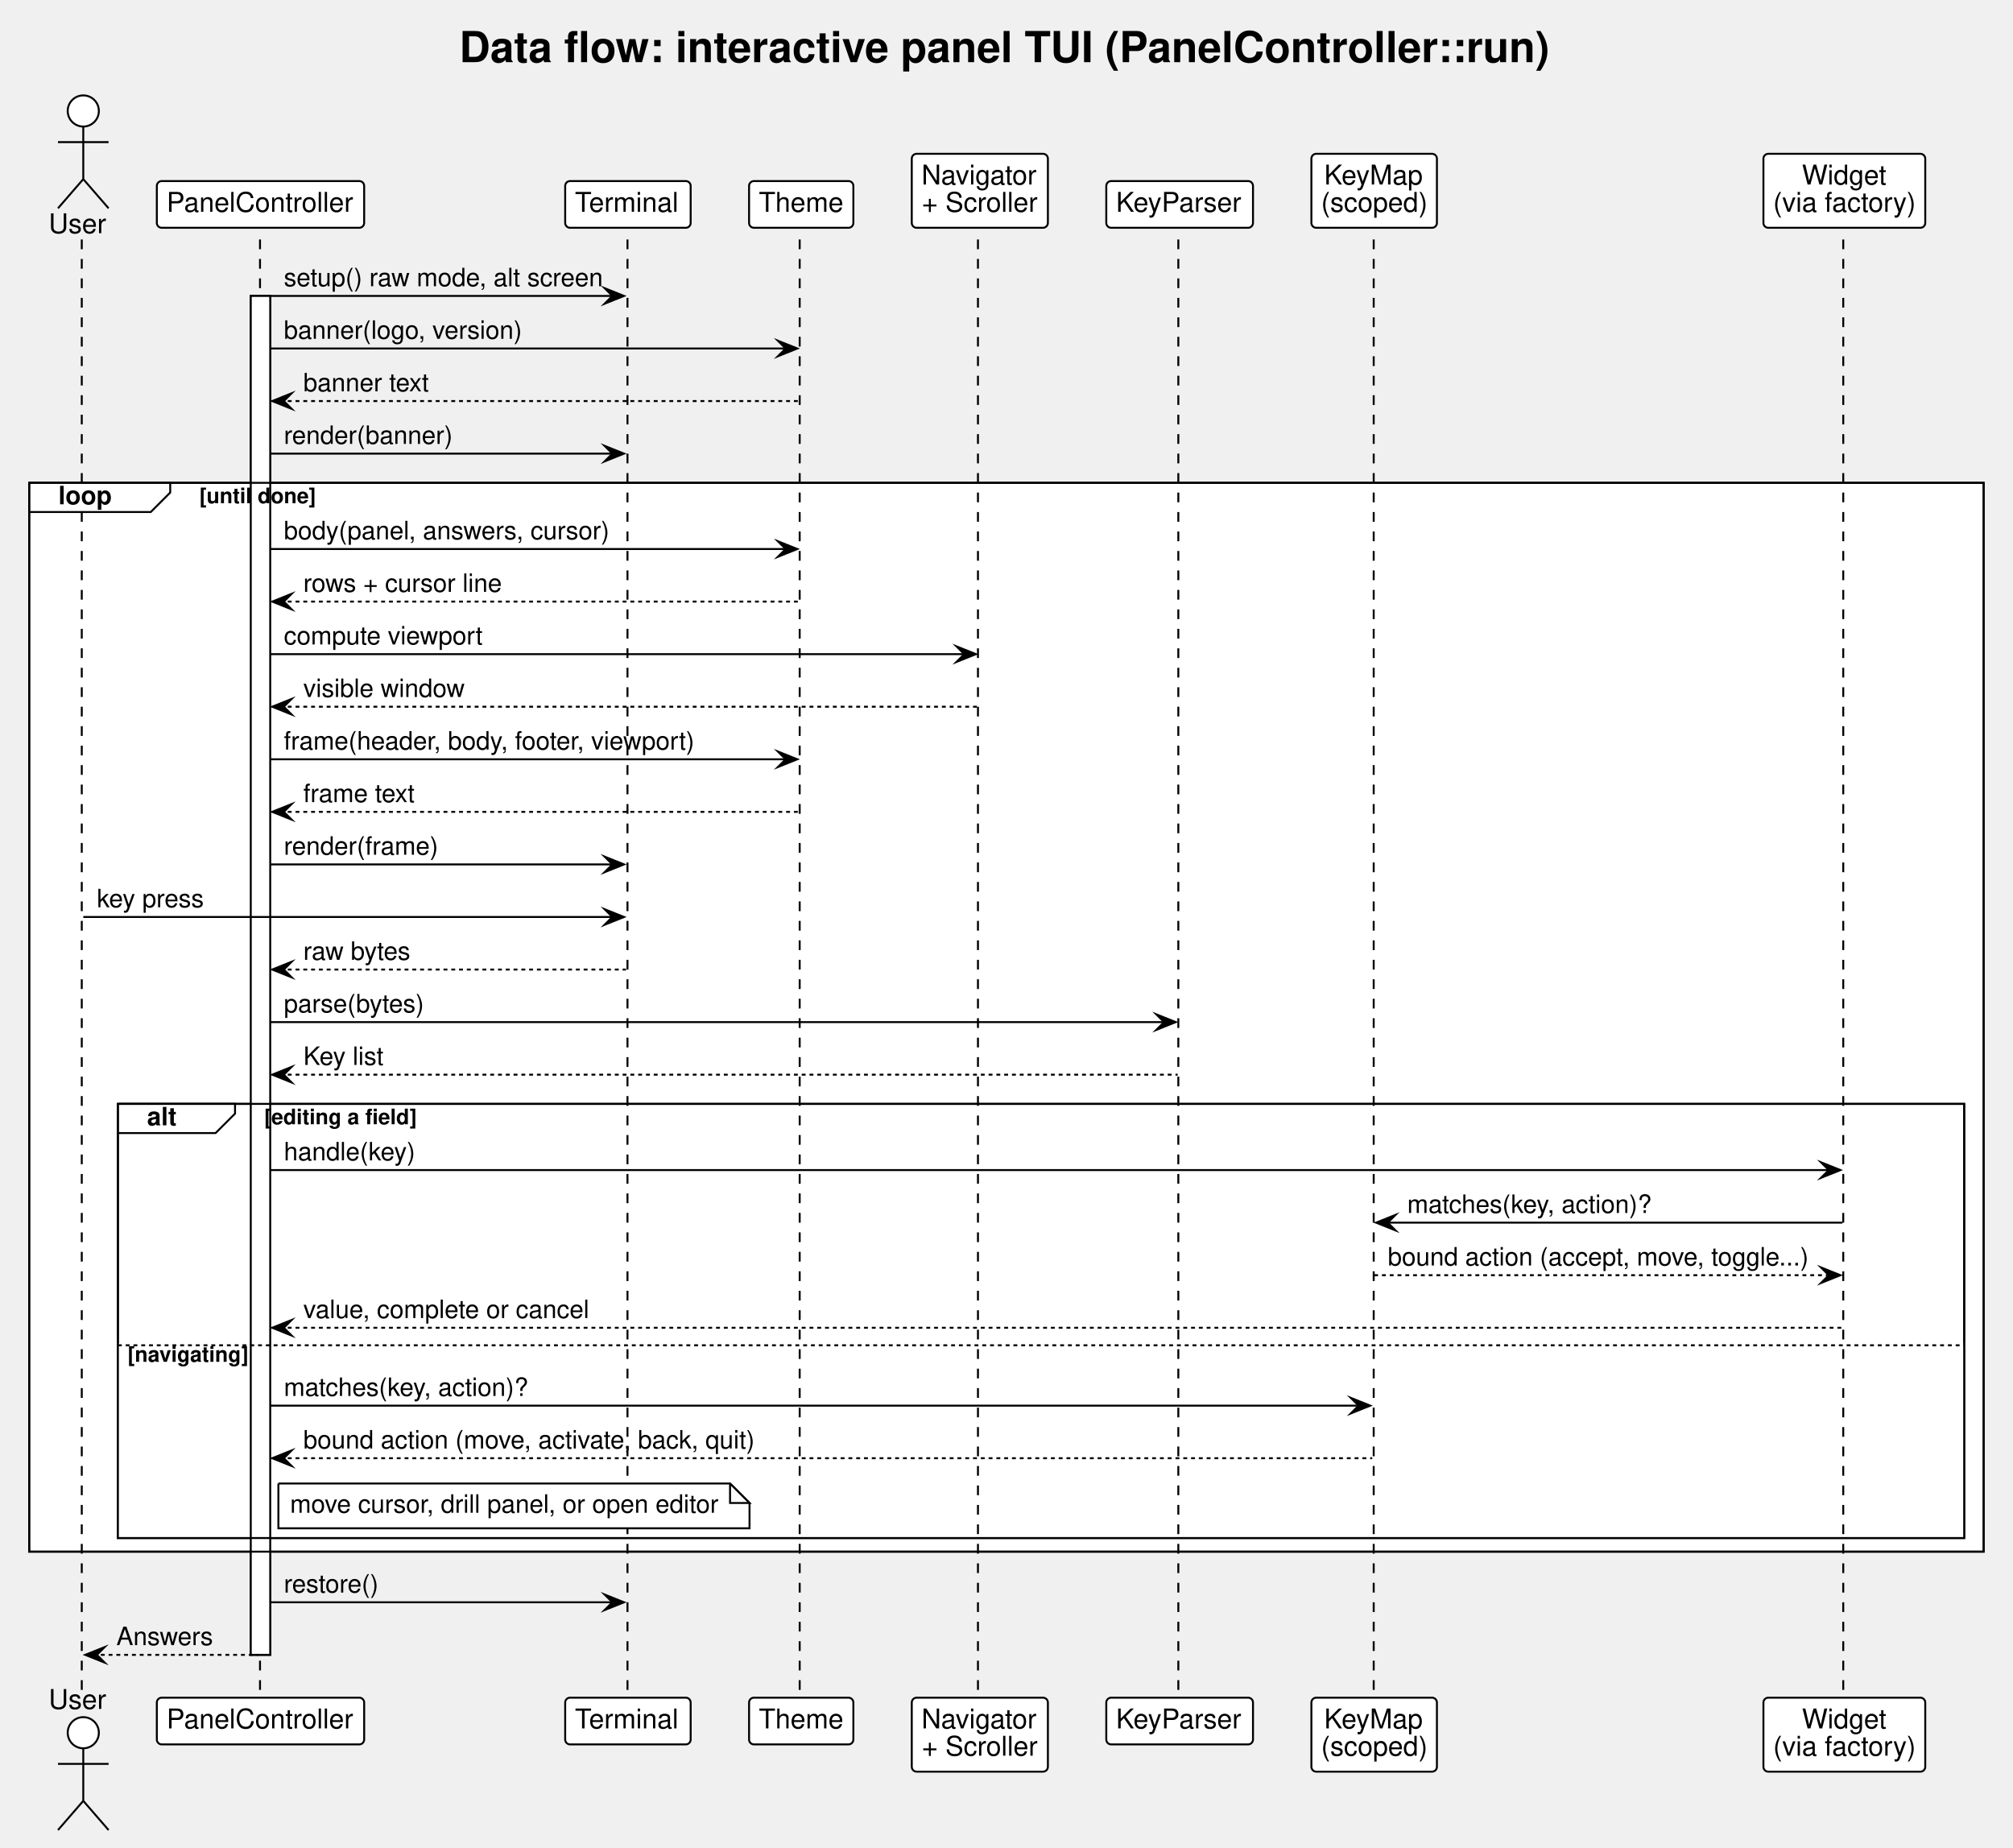
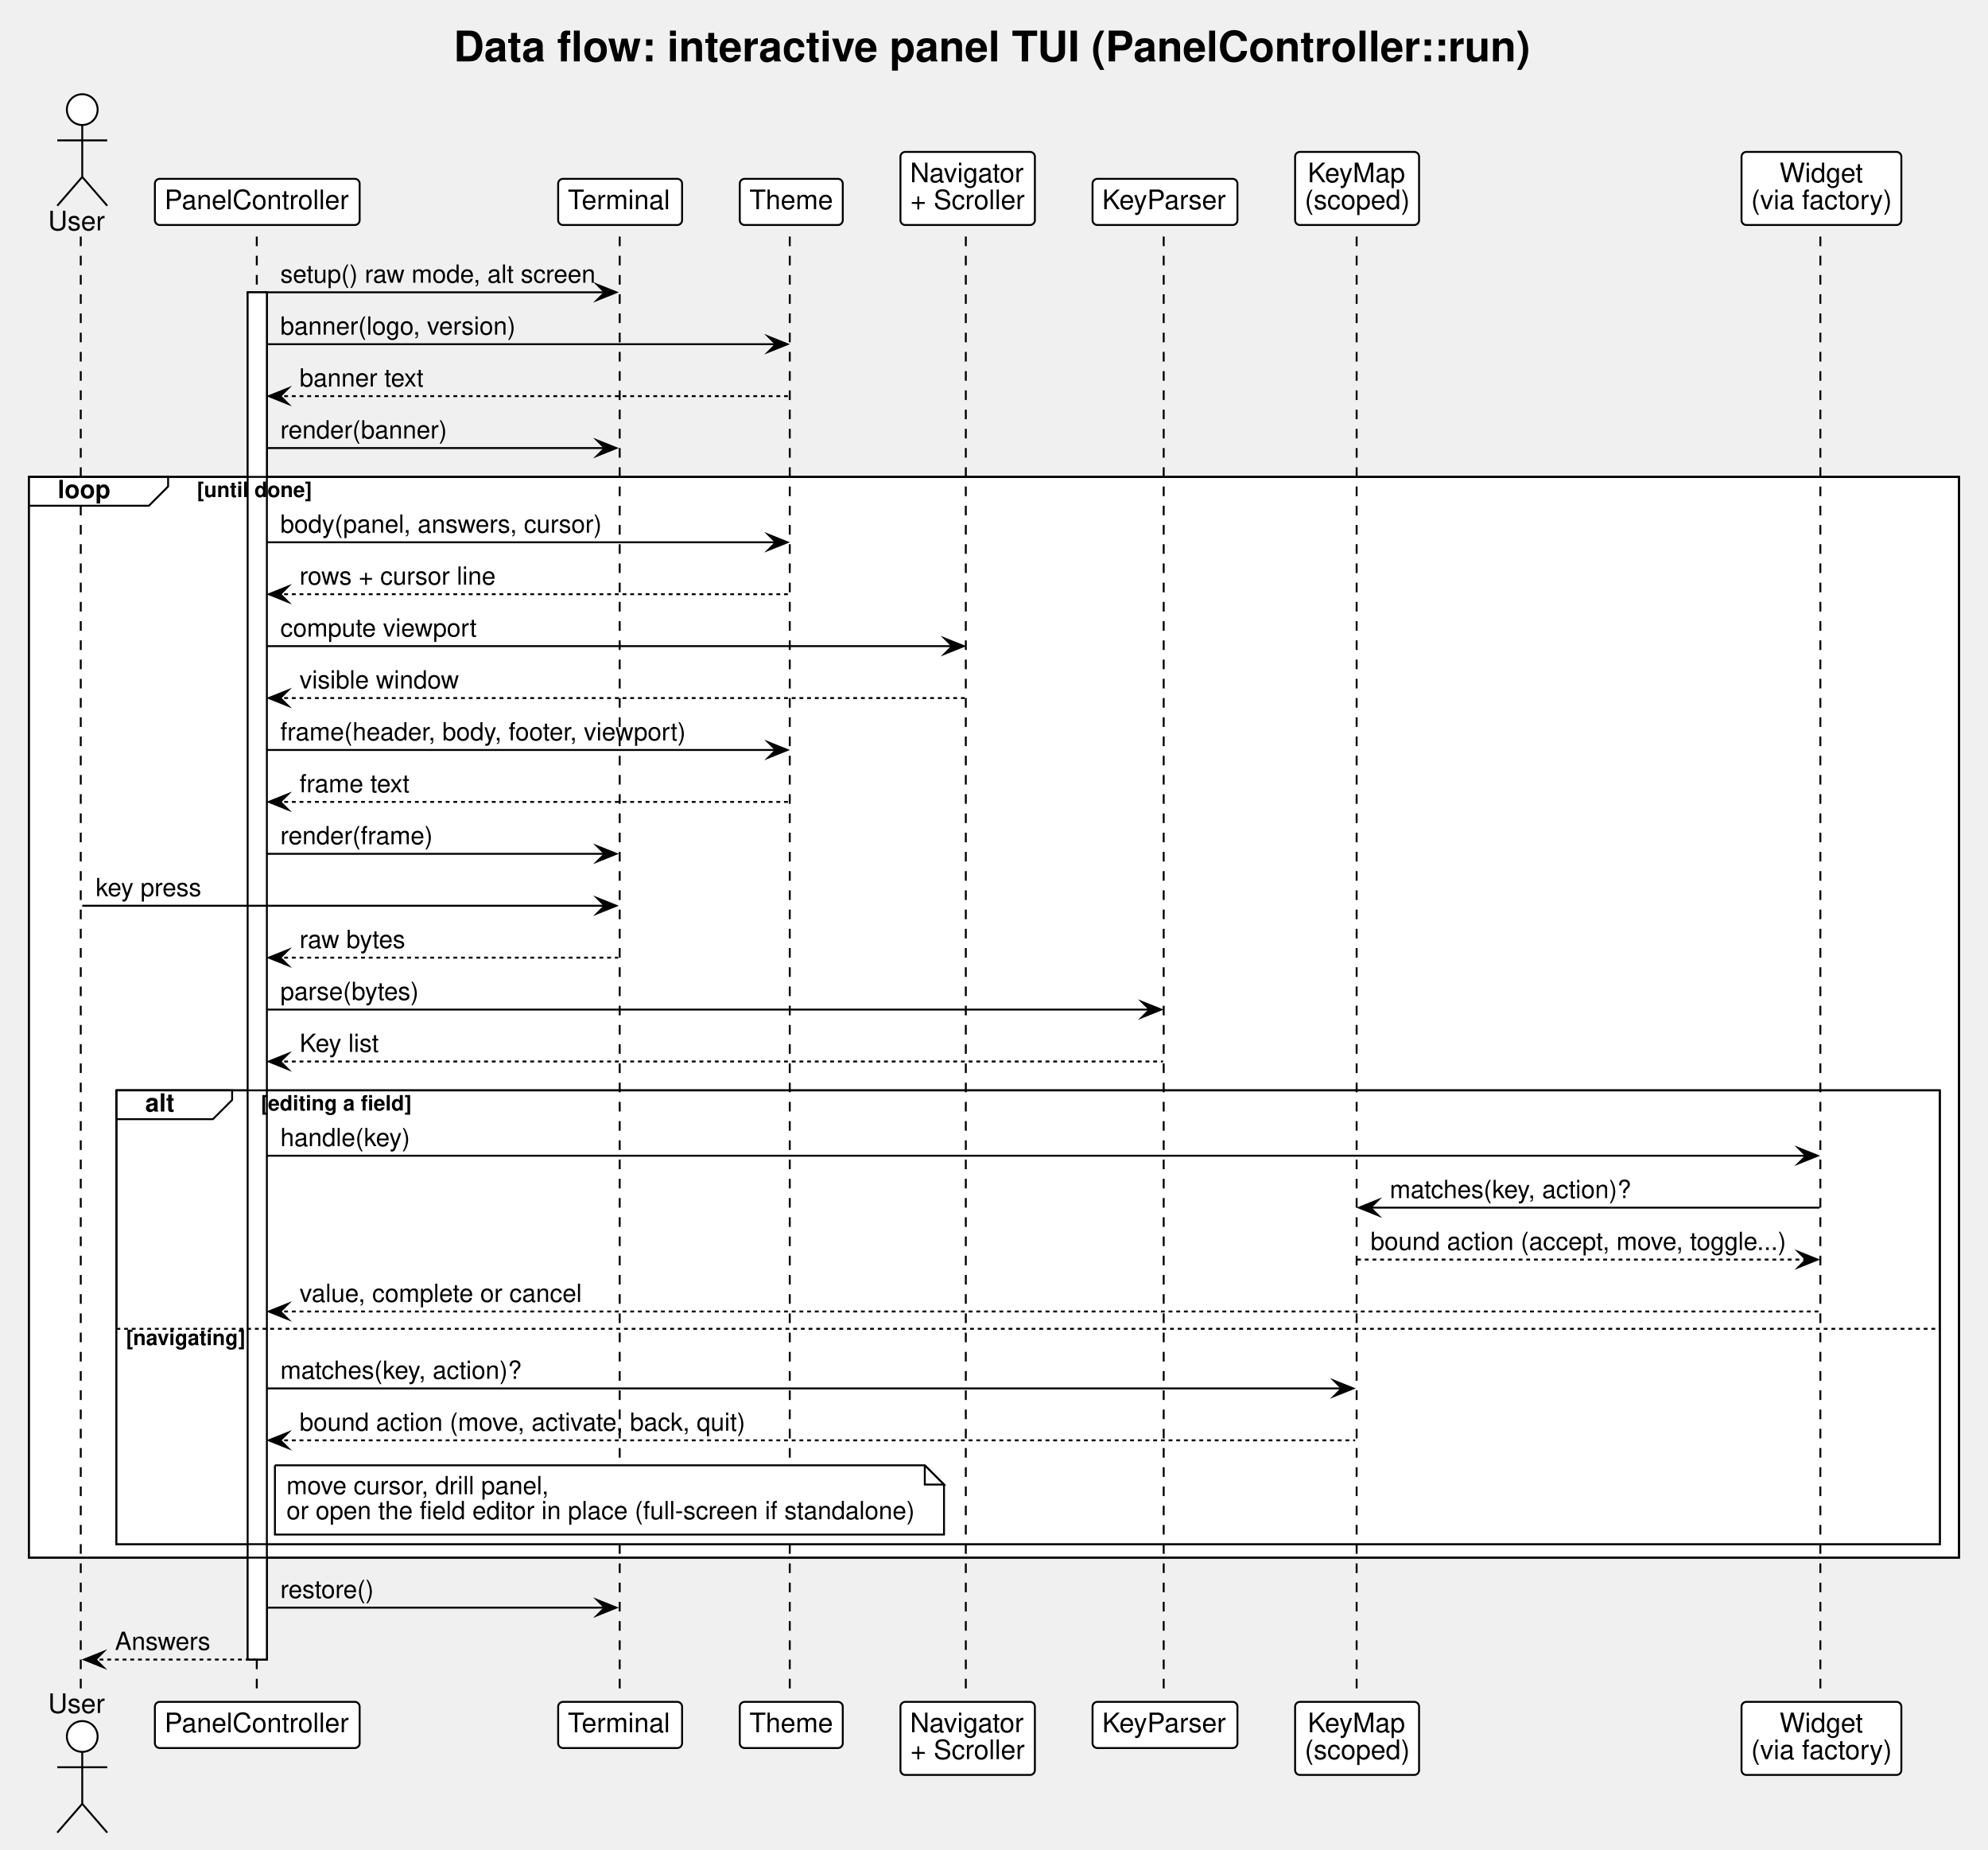
- <svg xmlns="http://www.w3.org/2000/svg" contentStyleType="text/css" data-diagram-type="SEQUENCE" height="949px" preserveAspectRatio="none" style="width:1034px;height:949px;background:#FFFFFF;" version="1.1" viewBox="0 0 1034 949" width="1034px" zoomAndPan="magnify">
+ <svg xmlns="http://www.w3.org/2000/svg" contentStyleType="text/css" data-diagram-type="SEQUENCE" height="962px" preserveAspectRatio="none" style="width:1034px;height:962px;background:#FFFFFF;" version="1.1" viewBox="0 0 1034 962" width="1034px" zoomAndPan="magnify">
  <defs />
  <g>
    <g class="title" data-source-line="9">
      <text fill="#000000" font-family="Helvetica" font-size="22" font-weight="700" lengthAdjust="spacing" textLength="561.064" x="235.932" y="31.94">Data flow: interactive panel TUI (PanelController::run)</text>
    </g>
    <g>
-       <rect fill="#FFFFFF" height="698" style="stroke:#000000;stroke-width:1;" width="10" x="128.807" y="152" />
-     </g>
-     <rect fill="#FFFFFF" height="549" style="stroke:#000000;stroke-width:1;" width="1003.928" x="15" y="248" />
-     <rect fill="#FFFFFF" height="223" style="stroke:#000000;stroke-width:1;" width="948.369" x="60.559" y="567" />
-     <rect fill="#FFFFFF" height="100" style="stroke:none;stroke-width:1;" width="948.369" x="60.559" y="690" />
+       <rect fill="#FFFFFF" height="711" style="stroke:#000000;stroke-width:1;" width="10" x="128.807" y="152" />
+     </g>
+     <rect fill="#FFFFFF" height="562" style="stroke:#000000;stroke-width:1;" width="1003.928" x="15" y="248" />
+     <rect fill="#FFFFFF" height="236" style="stroke:#000000;stroke-width:1;" width="948.369" x="60.559" y="567" />
+     <rect fill="#FFFFFF" height="113" style="stroke:none;stroke-width:1;" width="948.369" x="60.559" y="690" />
    <g class="participant-lifeline" data-entity-uid="part1" data-qualified-name="User" data-source-line="11" id="part1-lifeline">
      <g>
-         <rect fill="#000000" fill-opacity="0" height="745" width="8" x="38.779" y="123" />
-         <line style="stroke:#000000;stroke-width:1;stroke-dasharray:5,5;" x1="42" x2="42" y1="123" y2="868" />
+         <rect fill="#000000" fill-opacity="0" height="758" width="8" x="38.779" y="123" />
+         <line style="stroke:#000000;stroke-width:1;stroke-dasharray:5,5;" x1="42" x2="42" y1="123" y2="881" />
      </g>
    </g>
    <g class="participant-lifeline" data-entity-uid="part2" data-qualified-name="PC" data-source-line="12" id="part2-lifeline">
      <g>
-         <rect fill="#000000" fill-opacity="0" height="745" width="8" x="129.807" y="123" />
-         <line style="stroke:#000000;stroke-width:1;stroke-dasharray:5,5;" x1="133.559" x2="133.559" y1="123" y2="868" />
+         <rect fill="#000000" fill-opacity="0" height="758" width="8" x="129.807" y="123" />
+         <line style="stroke:#000000;stroke-width:1;stroke-dasharray:5,5;" x1="133.559" x2="133.559" y1="123" y2="881" />
      </g>
    </g>
    <g class="participant-lifeline" data-entity-uid="part3" data-qualified-name="Term" data-source-line="13" id="part3-lifeline">
      <g>
-         <rect fill="#000000" fill-opacity="0" height="745" width="8" x="318.541" y="123" />
-         <line style="stroke:#000000;stroke-width:1;stroke-dasharray:5,5;" x1="322.313" x2="322.313" y1="123" y2="868" />
+         <rect fill="#000000" fill-opacity="0" height="758" width="8" x="318.541" y="123" />
+         <line style="stroke:#000000;stroke-width:1;stroke-dasharray:5,5;" x1="322.313" x2="322.313" y1="123" y2="881" />
      </g>
    </g>
    <g class="participant-lifeline" data-entity-uid="part4" data-qualified-name="Theme" data-source-line="14" id="part4-lifeline">
      <g>
-         <rect fill="#000000" fill-opacity="0" height="745" width="8" x="407.555" y="123" />
-         <line style="stroke:#000000;stroke-width:1;stroke-dasharray:5,5;" x1="410.769" x2="410.769" y1="123" y2="868" />
+         <rect fill="#000000" fill-opacity="0" height="758" width="8" x="407.555" y="123" />
+         <line style="stroke:#000000;stroke-width:1;stroke-dasharray:5,5;" x1="410.769" x2="410.769" y1="123" y2="881" />
      </g>
    </g>
    <g class="participant-lifeline" data-entity-uid="part5" data-qualified-name="Nav" data-source-line="15" id="part5-lifeline">
      <g>
-         <rect fill="#000000" fill-opacity="0" height="745" width="8" x="499.299" y="123" />
-         <line style="stroke:#000000;stroke-width:1;stroke-dasharray:5,5;" x1="502.341" x2="502.341" y1="123" y2="868" />
+         <rect fill="#000000" fill-opacity="0" height="758" width="8" x="499.299" y="123" />
+         <line style="stroke:#000000;stroke-width:1;stroke-dasharray:5,5;" x1="502.341" x2="502.341" y1="123" y2="881" />
      </g>
    </g>
    <g class="participant-lifeline" data-entity-uid="part6" data-qualified-name="KP" data-source-line="16" id="part6-lifeline">
      <g>
-         <rect fill="#000000" fill-opacity="0" height="745" width="8" x="601.937" y="123" />
-         <line style="stroke:#000000;stroke-width:1;stroke-dasharray:5,5;" x1="605.258" x2="605.258" y1="123" y2="868" />
+         <rect fill="#000000" fill-opacity="0" height="758" width="8" x="601.937" y="123" />
+         <line style="stroke:#000000;stroke-width:1;stroke-dasharray:5,5;" x1="605.258" x2="605.258" y1="123" y2="881" />
      </g>
    </g>
    <g class="participant-lifeline" data-entity-uid="part7" data-qualified-name="KM" data-source-line="17" id="part7-lifeline">
      <g>
-         <rect fill="#000000" fill-opacity="0" height="745" width="8" x="701.851" y="123" />
-         <line style="stroke:#000000;stroke-width:1;stroke-dasharray:5,5;" x1="705.616" x2="705.616" y1="123" y2="868" />
+         <rect fill="#000000" fill-opacity="0" height="758" width="8" x="701.851" y="123" />
+         <line style="stroke:#000000;stroke-width:1;stroke-dasharray:5,5;" x1="705.616" x2="705.616" y1="123" y2="881" />
      </g>
    </g>
    <g class="participant-lifeline" data-entity-uid="part8" data-qualified-name="W" data-source-line="18" id="part8-lifeline">
      <g>
-         <rect fill="#000000" fill-opacity="0" height="745" width="8" x="943.366" y="123" />
-         <line style="stroke:#000000;stroke-width:1;stroke-dasharray:5,5;" x1="946.804" x2="946.804" y1="123" y2="868" />
+         <rect fill="#000000" fill-opacity="0" height="758" width="8" x="943.366" y="123" />
+         <line style="stroke:#000000;stroke-width:1;stroke-dasharray:5,5;" x1="946.804" x2="946.804" y1="123" y2="881" />
      </g>
    </g>
    <g class="participant participant-head" data-entity-uid="part1" data-qualified-name="User" data-source-line="11" id="part1-head">
      <text fill="#000000" font-family="Helvetica" font-size="14" lengthAdjust="spacing" textLength="29.559" x="25" y="119.78">User</text>
      <ellipse cx="42.779" cy="57" fill="#FFFFFF" rx="8" ry="8" style="stroke:#000000;stroke-width:1;" />
      <path d="M42.779,65 L42.779,92 M29.779,73 L55.779,73 M42.779,92 L29.779,107 M42.779,92 L55.779,107" fill="none" style="stroke:#000000;stroke-width:1;" />
    </g>
    <g class="participant participant-tail" data-entity-uid="part1" data-qualified-name="User" data-source-line="11" id="part1-tail">
-       <text fill="#000000" font-family="Helvetica" font-size="14" lengthAdjust="spacing" textLength="29.559" x="25" y="877.78">User</text>
-       <ellipse cx="42.779" cy="890" fill="#FFFFFF" rx="8" ry="8" style="stroke:#000000;stroke-width:1;" />
-       <path d="M42.779,898 L42.779,925 M29.779,906 L55.779,906 M42.779,925 L29.779,940 M42.779,925 L55.779,940" fill="none" style="stroke:#000000;stroke-width:1;" />
+       <text fill="#000000" font-family="Helvetica" font-size="14" lengthAdjust="spacing" textLength="29.559" x="25" y="890.78">User</text>
+       <ellipse cx="42.779" cy="903" fill="#FFFFFF" rx="8" ry="8" style="stroke:#000000;stroke-width:1;" />
+       <path d="M42.779,911 L42.779,938 M29.779,919 L55.779,919 M42.779,938 L29.779,953 M42.779,938 L55.779,953" fill="none" style="stroke:#000000;stroke-width:1;" />
    </g>
    <g class="participant participant-head" data-entity-uid="part2" data-qualified-name="PC" data-source-line="12" id="part2-head">
      <rect fill="#FFFFFF" height="24" rx="2.5" ry="2.5" style="stroke:#000000;stroke-width:1;" width="106.496" x="80.559" y="93" />
      <text fill="#000000" font-family="Helvetica" font-size="14" lengthAdjust="spacing" textLength="96.496" x="85.559" y="108.78">PanelController</text>
    </g>
    <g class="participant participant-tail" data-entity-uid="part2" data-qualified-name="PC" data-source-line="12" id="part2-tail">
-       <rect fill="#FFFFFF" height="24" rx="2.5" ry="2.5" style="stroke:#000000;stroke-width:1;" width="106.496" x="80.559" y="872" />
-       <text fill="#000000" font-family="Helvetica" font-size="14" lengthAdjust="spacing" textLength="96.496" x="85.559" y="887.78">PanelController</text>
+       <rect fill="#FFFFFF" height="24" rx="2.5" ry="2.5" style="stroke:#000000;stroke-width:1;" width="106.496" x="80.559" y="885" />
+       <text fill="#000000" font-family="Helvetica" font-size="14" lengthAdjust="spacing" textLength="96.496" x="85.559" y="900.78">PanelController</text>
    </g>
    <g class="participant participant-head" data-entity-uid="part3" data-qualified-name="Term" data-source-line="13" id="part3-head">
      <rect fill="#FFFFFF" height="24" rx="2.5" ry="2.5" style="stroke:#000000;stroke-width:1;" width="64.455" x="290.313" y="93" />
      <text fill="#000000" font-family="Helvetica" font-size="14" lengthAdjust="spacing" textLength="54.455" x="295.313" y="108.78">Terminal</text>
    </g>
    <g class="participant participant-tail" data-entity-uid="part3" data-qualified-name="Term" data-source-line="13" id="part3-tail">
-       <rect fill="#FFFFFF" height="24" rx="2.5" ry="2.5" style="stroke:#000000;stroke-width:1;" width="64.455" x="290.313" y="872" />
-       <text fill="#000000" font-family="Helvetica" font-size="14" lengthAdjust="spacing" textLength="54.455" x="295.313" y="887.78">Terminal</text>
+       <rect fill="#FFFFFF" height="24" rx="2.5" ry="2.5" style="stroke:#000000;stroke-width:1;" width="64.455" x="290.313" y="885" />
+       <text fill="#000000" font-family="Helvetica" font-size="14" lengthAdjust="spacing" textLength="54.455" x="295.313" y="900.78">Terminal</text>
    </g>
    <g class="participant participant-head" data-entity-uid="part4" data-qualified-name="Theme" data-source-line="14" id="part4-head">
      <rect fill="#FFFFFF" height="24" rx="2.5" ry="2.5" style="stroke:#000000;stroke-width:1;" width="53.572" x="384.769" y="93" />
      <text fill="#000000" font-family="Helvetica" font-size="14" lengthAdjust="spacing" textLength="43.572" x="389.769" y="108.78">Theme</text>
    </g>
    <g class="participant participant-tail" data-entity-uid="part4" data-qualified-name="Theme" data-source-line="14" id="part4-tail">
-       <rect fill="#FFFFFF" height="24" rx="2.5" ry="2.5" style="stroke:#000000;stroke-width:1;" width="53.572" x="384.769" y="872" />
-       <text fill="#000000" font-family="Helvetica" font-size="14" lengthAdjust="spacing" textLength="43.572" x="389.769" y="887.78">Theme</text>
+       <rect fill="#FFFFFF" height="24" rx="2.5" ry="2.5" style="stroke:#000000;stroke-width:1;" width="53.572" x="384.769" y="885" />
+       <text fill="#000000" font-family="Helvetica" font-size="14" lengthAdjust="spacing" textLength="43.572" x="389.769" y="900.78">Theme</text>
    </g>
    <g class="participant participant-head" data-entity-uid="part5" data-qualified-name="Nav" data-source-line="15" id="part5-head">
      <rect fill="#FFFFFF" height="38" rx="2.5" ry="2.5" style="stroke:#000000;stroke-width:1;" width="69.917" x="468.341" y="79" />
      <text fill="#000000" font-family="Helvetica" font-size="14" lengthAdjust="spacing" textLength="59.917" x="473.341" y="94.78">Navigator</text>
      <text fill="#000000" font-family="Helvetica" font-size="14" lengthAdjust="spacing" textLength="59.52" x="473.539" y="108.78">+ Scroller</text>
    </g>
    <g class="participant participant-tail" data-entity-uid="part5" data-qualified-name="Nav" data-source-line="15" id="part5-tail">
-       <rect fill="#FFFFFF" height="38" rx="2.5" ry="2.5" style="stroke:#000000;stroke-width:1;" width="69.917" x="468.341" y="872" />
-       <text fill="#000000" font-family="Helvetica" font-size="14" lengthAdjust="spacing" textLength="59.917" x="473.341" y="887.78">Navigator</text>
-       <text fill="#000000" font-family="Helvetica" font-size="14" lengthAdjust="spacing" textLength="59.52" x="473.539" y="901.78">+ Scroller</text>
+       <rect fill="#FFFFFF" height="38" rx="2.5" ry="2.5" style="stroke:#000000;stroke-width:1;" width="69.917" x="468.341" y="885" />
+       <text fill="#000000" font-family="Helvetica" font-size="14" lengthAdjust="spacing" textLength="59.917" x="473.341" y="900.78">Navigator</text>
+       <text fill="#000000" font-family="Helvetica" font-size="14" lengthAdjust="spacing" textLength="59.52" x="473.539" y="914.78">+ Scroller</text>
    </g>
    <g class="participant participant-head" data-entity-uid="part6" data-qualified-name="KP" data-source-line="16" id="part6-head">
      <rect fill="#FFFFFF" height="24" rx="2.5" ry="2.5" style="stroke:#000000;stroke-width:1;" width="75.358" x="568.258" y="93" />
      <text fill="#000000" font-family="Helvetica" font-size="14" lengthAdjust="spacing" textLength="65.358" x="573.258" y="108.78">KeyParser</text>
    </g>
    <g class="participant participant-tail" data-entity-uid="part6" data-qualified-name="KP" data-source-line="16" id="part6-tail">
-       <rect fill="#FFFFFF" height="24" rx="2.5" ry="2.5" style="stroke:#000000;stroke-width:1;" width="75.358" x="568.258" y="872" />
-       <text fill="#000000" font-family="Helvetica" font-size="14" lengthAdjust="spacing" textLength="65.358" x="573.258" y="887.78">KeyParser</text>
+       <rect fill="#FFFFFF" height="24" rx="2.5" ry="2.5" style="stroke:#000000;stroke-width:1;" width="75.358" x="568.258" y="885" />
+       <text fill="#000000" font-family="Helvetica" font-size="14" lengthAdjust="spacing" textLength="65.358" x="573.258" y="900.78">KeyParser</text>
    </g>
    <g class="participant participant-head" data-entity-uid="part7" data-qualified-name="KM" data-source-line="17" id="part7-head">
      <rect fill="#FFFFFF" height="38" rx="2.5" ry="2.5" style="stroke:#000000;stroke-width:1;" width="64.469" x="673.616" y="79" />
      <text fill="#000000" font-family="Helvetica" font-size="14" lengthAdjust="spacing" textLength="51.358" x="680.171" y="94.78">KeyMap</text>
      <text fill="#000000" font-family="Helvetica" font-size="14" lengthAdjust="spacing" textLength="54.469" x="678.616" y="108.78">(scoped)</text>
    </g>
    <g class="participant participant-tail" data-entity-uid="part7" data-qualified-name="KM" data-source-line="17" id="part7-tail">
-       <rect fill="#FFFFFF" height="38" rx="2.5" ry="2.5" style="stroke:#000000;stroke-width:1;" width="64.469" x="673.616" y="872" />
-       <text fill="#000000" font-family="Helvetica" font-size="14" lengthAdjust="spacing" textLength="51.358" x="680.171" y="887.78">KeyMap</text>
-       <text fill="#000000" font-family="Helvetica" font-size="14" lengthAdjust="spacing" textLength="54.469" x="678.616" y="901.78">(scoped)</text>
+       <rect fill="#FFFFFF" height="38" rx="2.5" ry="2.5" style="stroke:#000000;stroke-width:1;" width="64.469" x="673.616" y="885" />
+       <text fill="#000000" font-family="Helvetica" font-size="14" lengthAdjust="spacing" textLength="51.358" x="680.171" y="900.78">KeyMap</text>
+       <text fill="#000000" font-family="Helvetica" font-size="14" lengthAdjust="spacing" textLength="54.469" x="678.616" y="914.78">(scoped)</text>
    </g>
    <g class="participant participant-head" data-entity-uid="part8" data-qualified-name="W" data-source-line="18" id="part8-head">
      <rect fill="#FFFFFF" height="38" rx="2.5" ry="2.5" style="stroke:#000000;stroke-width:1;" width="83.124" x="905.804" y="79" />
      <text fill="#000000" font-family="Helvetica" font-size="14" lengthAdjust="spacing" textLength="43.572" x="925.58" y="94.78">Widget</text>
      <text fill="#000000" font-family="Helvetica" font-size="14" lengthAdjust="spacing" textLength="73.124" x="910.804" y="108.78">(via factory)</text>
    </g>
    <g class="participant participant-tail" data-entity-uid="part8" data-qualified-name="W" data-source-line="18" id="part8-tail">
-       <rect fill="#FFFFFF" height="38" rx="2.5" ry="2.5" style="stroke:#000000;stroke-width:1;" width="83.124" x="905.804" y="872" />
-       <text fill="#000000" font-family="Helvetica" font-size="14" lengthAdjust="spacing" textLength="43.572" x="925.58" y="887.78">Widget</text>
-       <text fill="#000000" font-family="Helvetica" font-size="14" lengthAdjust="spacing" textLength="73.124" x="910.804" y="901.78">(via factory)</text>
+       <rect fill="#FFFFFF" height="38" rx="2.5" ry="2.5" style="stroke:#000000;stroke-width:1;" width="83.124" x="905.804" y="885" />
+       <text fill="#000000" font-family="Helvetica" font-size="14" lengthAdjust="spacing" textLength="43.572" x="925.58" y="900.78">Widget</text>
+       <text fill="#000000" font-family="Helvetica" font-size="14" lengthAdjust="spacing" textLength="73.124" x="910.804" y="914.78">(via factory)</text>
    </g>
    <g>
-       <rect fill="#FFFFFF" height="698" style="stroke:#000000;stroke-width:1;" width="10" x="128.807" y="152" />
+       <rect fill="#FFFFFF" height="711" style="stroke:#000000;stroke-width:1;" width="10" x="128.807" y="152" />
    </g>
    <g class="message" data-entity-1="part2" data-entity-2="part3" data-source-line="20" id="msg1">
      <polygon fill="#000000" points="310.541,148,320.541,152,310.541,156,314.541,152" style="stroke:#000000;stroke-width:1;stroke-linejoin:miter;stroke-miterlimit:10;" />
      <line style="stroke:#000000;stroke-width:1;" x1="138.807" x2="316.541" y1="152" y2="152" />
      <text fill="#000000" font-family="Helvetica" font-size="13" lengthAdjust="spacing" textLength="164.734" x="145.807" y="147.01">setup() raw mode, alt screen</text>
    </g>
    <g class="message" data-entity-1="part2" data-entity-2="part4" data-source-line="22" id="msg2">
      <polygon fill="#000000" points="399.555,175,409.555,179,399.555,183,403.555,179" style="stroke:#000000;stroke-width:1;stroke-linejoin:miter;stroke-miterlimit:10;" />
      <line style="stroke:#000000;stroke-width:1;" x1="138.807" x2="405.555" y1="179" y2="179" />
      <text fill="#000000" font-family="Helvetica" font-size="13" lengthAdjust="spacing" textLength="122.846" x="145.807" y="174.01">banner(logo, version)</text>
    </g>
    <g class="message" data-entity-1="part4" data-entity-2="part2" data-source-line="23" id="msg3">
      <polygon fill="#000000" points="149.807,202,139.807,206,149.807,210,145.807,206" style="stroke:#000000;stroke-width:1;stroke-linejoin:miter;stroke-miterlimit:10;" />
      <line style="stroke:#000000;stroke-width:1;stroke-dasharray:2,2;" x1="143.807" x2="410.555" y1="206" y2="206" />
      <text fill="#000000" font-family="Helvetica" font-size="13" lengthAdjust="spacing" textLength="65.044" x="155.807" y="201.01">banner text</text>
    </g>
    <g class="message" data-entity-1="part2" data-entity-2="part3" data-source-line="24" id="msg4">
      <polygon fill="#000000" points="310.541,229,320.541,233,310.541,237,314.541,233" style="stroke:#000000;stroke-width:1;stroke-linejoin:miter;stroke-miterlimit:10;" />
      <line style="stroke:#000000;stroke-width:1;" x1="138.807" x2="316.541" y1="233" y2="233" />
      <text fill="#000000" font-family="Helvetica" font-size="13" lengthAdjust="spacing" textLength="86.715" x="145.807" y="228.01">render(banner)</text>
    </g>
    <path d="M15,248 L87.435,248 L87.435,253 L77.435,263 L15,263 L15,248" fill="#FFFFFF" style="stroke:#000000;stroke-width:1;" />
-     <rect fill="none" height="549" style="stroke:#000000;stroke-width:1;" width="1003.928" x="15" y="248" />
+     <rect fill="none" height="562" style="stroke:#000000;stroke-width:1;" width="1003.928" x="15" y="248" />
    <text fill="#000000" font-family="Helvetica" font-size="13" font-weight="700" lengthAdjust="spacing" textLength="27.435" x="30" y="259.01">loop</text>
    <text fill="#000000" font-family="Helvetica" font-size="11" font-weight="700" lengthAdjust="spacing" textLength="59.872" x="102.435" y="258.47">[until done]</text>
    <g class="message" data-entity-1="part2" data-entity-2="part4" data-source-line="27" id="msg5">
      <polygon fill="#000000" points="399.555,278,409.555,282,399.555,286,403.555,282" style="stroke:#000000;stroke-width:1;stroke-linejoin:miter;stroke-miterlimit:10;" />
      <line style="stroke:#000000;stroke-width:1;" x1="138.807" x2="405.555" y1="282" y2="282" />
      <text fill="#000000" font-family="Helvetica" font-size="13" lengthAdjust="spacing" textLength="167.629" x="145.807" y="277.01">body(panel, answers, cursor)</text>
    </g>
    <g class="message" data-entity-1="part4" data-entity-2="part2" data-source-line="28" id="msg6">
      <polygon fill="#000000" points="149.807,305,139.807,309,149.807,313,145.807,309" style="stroke:#000000;stroke-width:1;stroke-linejoin:miter;stroke-miterlimit:10;" />
      <line style="stroke:#000000;stroke-width:1;stroke-dasharray:2,2;" x1="143.807" x2="410.555" y1="309" y2="309" />
      <text fill="#000000" font-family="Helvetica" font-size="13" lengthAdjust="spacing" textLength="102.229" x="155.807" y="304.01">rows + cursor line</text>
    </g>
    <g class="message" data-entity-1="part2" data-entity-2="part5" data-source-line="29" id="msg7">
      <polygon fill="#000000" points="491.299,332,501.299,336,491.299,340,495.299,336" style="stroke:#000000;stroke-width:1;stroke-linejoin:miter;stroke-miterlimit:10;" />
      <line style="stroke:#000000;stroke-width:1;" x1="138.807" x2="497.299" y1="336" y2="336" />
      <text fill="#000000" font-family="Helvetica" font-size="13" lengthAdjust="spacing" textLength="101.88" x="145.807" y="331.01">compute viewport</text>
    </g>
    <g class="message" data-entity-1="part5" data-entity-2="part2" data-source-line="30" id="msg8">
      <polygon fill="#000000" points="149.807,359,139.807,363,149.807,367,145.807,363" style="stroke:#000000;stroke-width:1;stroke-linejoin:miter;stroke-miterlimit:10;" />
      <line style="stroke:#000000;stroke-width:1;stroke-dasharray:2,2;" x1="143.807" x2="502.299" y1="363" y2="363" />
      <text fill="#000000" font-family="Helvetica" font-size="13" lengthAdjust="spacing" textLength="83.091" x="155.807" y="358.01">visible window</text>
    </g>
    <g class="message" data-entity-1="part2" data-entity-2="part4" data-source-line="31" id="msg9">
      <polygon fill="#000000" points="399.555,386,409.555,390,399.555,394,403.555,390" style="stroke:#000000;stroke-width:1;stroke-linejoin:miter;stroke-miterlimit:10;" />
      <line style="stroke:#000000;stroke-width:1;" x1="138.807" x2="405.555" y1="390" y2="390" />
      <text fill="#000000" font-family="Helvetica" font-size="13" lengthAdjust="spacing" textLength="213.878" x="145.807" y="385.01">frame(header, body, footer, viewport)</text>
    </g>
    <g class="message" data-entity-1="part4" data-entity-2="part2" data-source-line="32" id="msg10">
      <polygon fill="#000000" points="149.807,413,139.807,417,149.807,421,145.807,417" style="stroke:#000000;stroke-width:1;stroke-linejoin:miter;stroke-miterlimit:10;" />
      <line style="stroke:#000000;stroke-width:1;stroke-dasharray:2,2;" x1="143.807" x2="410.555" y1="417" y2="417" />
      <text fill="#000000" font-family="Helvetica" font-size="13" lengthAdjust="spacing" textLength="57.795" x="155.807" y="412.01">frame text</text>
    </g>
    <g class="message" data-entity-1="part2" data-entity-2="part3" data-source-line="33" id="msg11">
      <polygon fill="#000000" points="310.541,440,320.541,444,310.541,448,314.541,444" style="stroke:#000000;stroke-width:1;stroke-linejoin:miter;stroke-miterlimit:10;" />
      <line style="stroke:#000000;stroke-width:1;" x1="138.807" x2="316.541" y1="444" y2="444" />
      <text fill="#000000" font-family="Helvetica" font-size="13" lengthAdjust="spacing" textLength="79.466" x="145.807" y="439.01">render(frame)</text>
    </g>
    <g class="message" data-entity-1="part1" data-entity-2="part3" data-source-line="35" id="msg12">
      <polygon fill="#000000" points="310.541,467,320.541,471,310.541,475,314.541,471" style="stroke:#000000;stroke-width:1;stroke-linejoin:miter;stroke-miterlimit:10;" />
      <line style="stroke:#000000;stroke-width:1;" x1="42.779" x2="316.541" y1="471" y2="471" />
      <text fill="#000000" font-family="Helvetica" font-size="13" lengthAdjust="spacing" textLength="55.631" x="49.779" y="466.01">key press</text>
    </g>
    <g class="message" data-entity-1="part3" data-entity-2="part2" data-source-line="36" id="msg13">
      <polygon fill="#000000" points="149.807,494,139.807,498,149.807,502,145.807,498" style="stroke:#000000;stroke-width:1;stroke-linejoin:miter;stroke-miterlimit:10;" />
      <line style="stroke:#000000;stroke-width:1;stroke-dasharray:2,2;" x1="143.807" x2="321.541" y1="498" y2="498" />
      <text fill="#000000" font-family="Helvetica" font-size="13" lengthAdjust="spacing" textLength="55.631" x="155.807" y="493.01">raw bytes</text>
    </g>
    <g class="message" data-entity-1="part2" data-entity-2="part6" data-source-line="37" id="msg14">
      <polygon fill="#000000" points="593.937,521,603.937,525,593.937,529,597.937,525" style="stroke:#000000;stroke-width:1;stroke-linejoin:miter;stroke-miterlimit:10;" />
      <line style="stroke:#000000;stroke-width:1;" x1="138.807" x2="599.937" y1="525" y2="525" />
      <text fill="#000000" font-family="Helvetica" font-size="13" lengthAdjust="spacing" textLength="72.249" x="145.807" y="520.01">parse(bytes)</text>
    </g>
    <g class="message" data-entity-1="part6" data-entity-2="part2" data-source-line="38" id="msg15">
      <polygon fill="#000000" points="149.807,548,139.807,552,149.807,556,145.807,552" style="stroke:#000000;stroke-width:1;stroke-linejoin:miter;stroke-miterlimit:10;" />
      <line style="stroke:#000000;stroke-width:1;stroke-dasharray:2,2;" x1="143.807" x2="604.937" y1="552" y2="552" />
      <text fill="#000000" font-family="Helvetica" font-size="13" lengthAdjust="spacing" textLength="41.901" x="155.807" y="547.01">Key list</text>
    </g>
    <path d="M60.559,567 L120.73,567 L120.73,572 L110.73,582 L60.559,582 L60.559,567" fill="#FFFFFF" style="stroke:#000000;stroke-width:1;" />
-     <rect fill="none" height="223" style="stroke:#000000;stroke-width:1;" width="948.369" x="60.559" y="567" />
+     <rect fill="none" height="236" style="stroke:#000000;stroke-width:1;" width="948.369" x="60.559" y="567" />
    <text fill="#000000" font-family="Helvetica" font-size="13" font-weight="700" lengthAdjust="spacing" textLength="15.171" x="75.559" y="578.01">alt</text>
    <text fill="#000000" font-family="Helvetica" font-size="11" font-weight="700" lengthAdjust="spacing" textLength="78.219" x="135.73" y="577.47">[editing a field]</text>
    <g class="message" data-entity-1="part2" data-entity-2="part8" data-source-line="41" id="msg16">
      <polygon fill="#000000" points="935.366,597,945.366,601,935.366,605,939.366,601" style="stroke:#000000;stroke-width:1;stroke-linejoin:miter;stroke-miterlimit:10;" />
      <line style="stroke:#000000;stroke-width:1;" x1="138.807" x2="941.366" y1="601" y2="601" />
      <text fill="#000000" font-family="Helvetica" font-size="13" lengthAdjust="spacing" textLength="67.926" x="145.807" y="596.01">handle(key)</text>
    </g>
    <g class="message" data-entity-1="part8" data-entity-2="part7" data-source-line="42" id="msg17">
      <polygon fill="#000000" points="716.851,624,706.851,628,716.851,632,712.851,628" style="stroke:#000000;stroke-width:1;stroke-linejoin:miter;stroke-miterlimit:10;" />
      <line style="stroke:#000000;stroke-width:1;" x1="710.851" x2="946.366" y1="628" y2="628" />
      <text fill="#000000" font-family="Helvetica" font-size="13" lengthAdjust="spacing" textLength="127.163" x="722.851" y="623.01">matches(key, action)?</text>
    </g>
    <g class="message" data-entity-1="part7" data-entity-2="part8" data-source-line="43" id="msg18">
      <polygon fill="#000000" points="935.366,651,945.366,655,935.366,659,939.366,655" style="stroke:#000000;stroke-width:1;stroke-linejoin:miter;stroke-miterlimit:10;" />
      <line style="stroke:#000000;stroke-width:1;stroke-dasharray:2,2;" x1="705.851" x2="941.366" y1="655" y2="655" />
      <text fill="#000000" font-family="Helvetica" font-size="13" lengthAdjust="spacing" textLength="217.515" x="712.851" y="650.01">bound action (accept, move, toggle...)</text>
    </g>
    <g class="message" data-entity-1="part8" data-entity-2="part2" data-source-line="44" id="msg19">
      <polygon fill="#000000" points="149.807,678,139.807,682,149.807,686,145.807,682" style="stroke:#000000;stroke-width:1;stroke-linejoin:miter;stroke-miterlimit:10;" />
      <line style="stroke:#000000;stroke-width:1;stroke-dasharray:2,2;" x1="143.807" x2="946.366" y1="682" y2="682" />
      <text fill="#000000" font-family="Helvetica" font-size="13" lengthAdjust="spacing" textLength="147.412" x="155.807" y="677.01">value, complete or cancel</text>
    </g>
    <line style="stroke:#000000;stroke-width:1;stroke-dasharray:2,2;" x1="60.559" x2="1008.928" y1="691" y2="691" />
    <text fill="#000000" font-family="Helvetica" font-size="11" font-weight="700" lengthAdjust="spacing" textLength="62.331" x="65.559" y="699.47">[navigating]</text>
    <g class="message" data-entity-1="part2" data-entity-2="part7" data-source-line="46" id="msg20">
      <polygon fill="#000000" points="693.851,718,703.851,722,693.851,726,697.851,722" style="stroke:#000000;stroke-width:1;stroke-linejoin:miter;stroke-miterlimit:10;" />
      <line style="stroke:#000000;stroke-width:1;" x1="138.807" x2="699.851" y1="722" y2="722" />
      <text fill="#000000" font-family="Helvetica" font-size="13" lengthAdjust="spacing" textLength="127.163" x="145.807" y="717.01">matches(key, action)?</text>
    </g>
    <g class="message" data-entity-1="part7" data-entity-2="part2" data-source-line="47" id="msg21">
      <polygon fill="#000000" points="149.807,745,139.807,749,149.807,753,145.807,749" style="stroke:#000000;stroke-width:1;stroke-linejoin:miter;stroke-miterlimit:10;" />
      <line style="stroke:#000000;stroke-width:1;stroke-dasharray:2,2;" x1="143.807" x2="704.851" y1="749" y2="749" />
      <text fill="#000000" font-family="Helvetica" font-size="13" lengthAdjust="spacing" textLength="233.403" x="155.807" y="744.01">bound action (move, activate, back, quit)</text>
    </g>
-     <path d="M143,762 L143,785 L385,785 L385,772 L375,762 L143,762" fill="#FFFFFF" style="stroke:#000000;stroke-width:1;" />
-     <path d="M375,762 L375,772 L385,772 L375,762" fill="#FFFFFF" style="stroke:#000000;stroke-width:1;" />
-     <text fill="#000000" font-family="Helvetica" font-size="13" lengthAdjust="spacing" textLength="221.832" x="149" y="777.01">move cursor, drill panel, or open editor</text>
+     <path d="M143,762 L143,798 L491,798 L491,772 L481,762 L143,762" fill="#FFFFFF" style="stroke:#000000;stroke-width:1;" />
+     <path d="M481,762 L481,772 L491,772 L481,762" fill="#FFFFFF" style="stroke:#000000;stroke-width:1;" />
+     <text fill="#000000" font-family="Helvetica" font-size="13" lengthAdjust="spacing" textLength="137.998" x="149" y="777.01">move cursor, drill panel,</text>
+     <text fill="#000000" font-family="Helvetica" font-size="13" lengthAdjust="spacing" textLength="327.355" x="149" y="790.01">or open the field editor in place (full-screen if standalone)</text>
    <g class="message" data-entity-1="part2" data-entity-2="part3" data-source-line="52" id="msg22">
-       <polygon fill="#000000" points="310.541,819,320.541,823,310.541,827,314.541,823" style="stroke:#000000;stroke-width:1;stroke-linejoin:miter;stroke-miterlimit:10;" />
-       <line style="stroke:#000000;stroke-width:1;" x1="138.807" x2="316.541" y1="823" y2="823" />
-       <text fill="#000000" font-family="Helvetica" font-size="13" lengthAdjust="spacing" textLength="49.118" x="145.807" y="818.01">restore()</text>
+       <polygon fill="#000000" points="310.541,832,320.541,836,310.541,840,314.541,836" style="stroke:#000000;stroke-width:1;stroke-linejoin:miter;stroke-miterlimit:10;" />
+       <line style="stroke:#000000;stroke-width:1;" x1="138.807" x2="316.541" y1="836" y2="836" />
+       <text fill="#000000" font-family="Helvetica" font-size="13" lengthAdjust="spacing" textLength="49.118" x="145.807" y="831.01">restore()</text>
    </g>
    <g class="message" data-entity-1="part2" data-entity-2="part1" data-source-line="53" id="msg23">
-       <polygon fill="#000000" points="53.779,846,43.779,850,53.779,854,49.779,850" style="stroke:#000000;stroke-width:1;stroke-linejoin:miter;stroke-miterlimit:10;" />
-       <line style="stroke:#000000;stroke-width:1;stroke-dasharray:2,2;" x1="47.779" x2="132.807" y1="850" y2="850" />
-       <text fill="#000000" font-family="Helvetica" font-size="13" lengthAdjust="spacing" textLength="49.848" x="59.779" y="845.01">Answers</text>
+       <polygon fill="#000000" points="53.779,859,43.779,863,53.779,867,49.779,863" style="stroke:#000000;stroke-width:1;stroke-linejoin:miter;stroke-miterlimit:10;" />
+       <line style="stroke:#000000;stroke-width:1;stroke-dasharray:2,2;" x1="47.779" x2="132.807" y1="863" y2="863" />
+       <text fill="#000000" font-family="Helvetica" font-size="13" lengthAdjust="spacing" textLength="49.848" x="59.779" y="858.01">Answers</text>
    </g>
  </g>
</svg>
